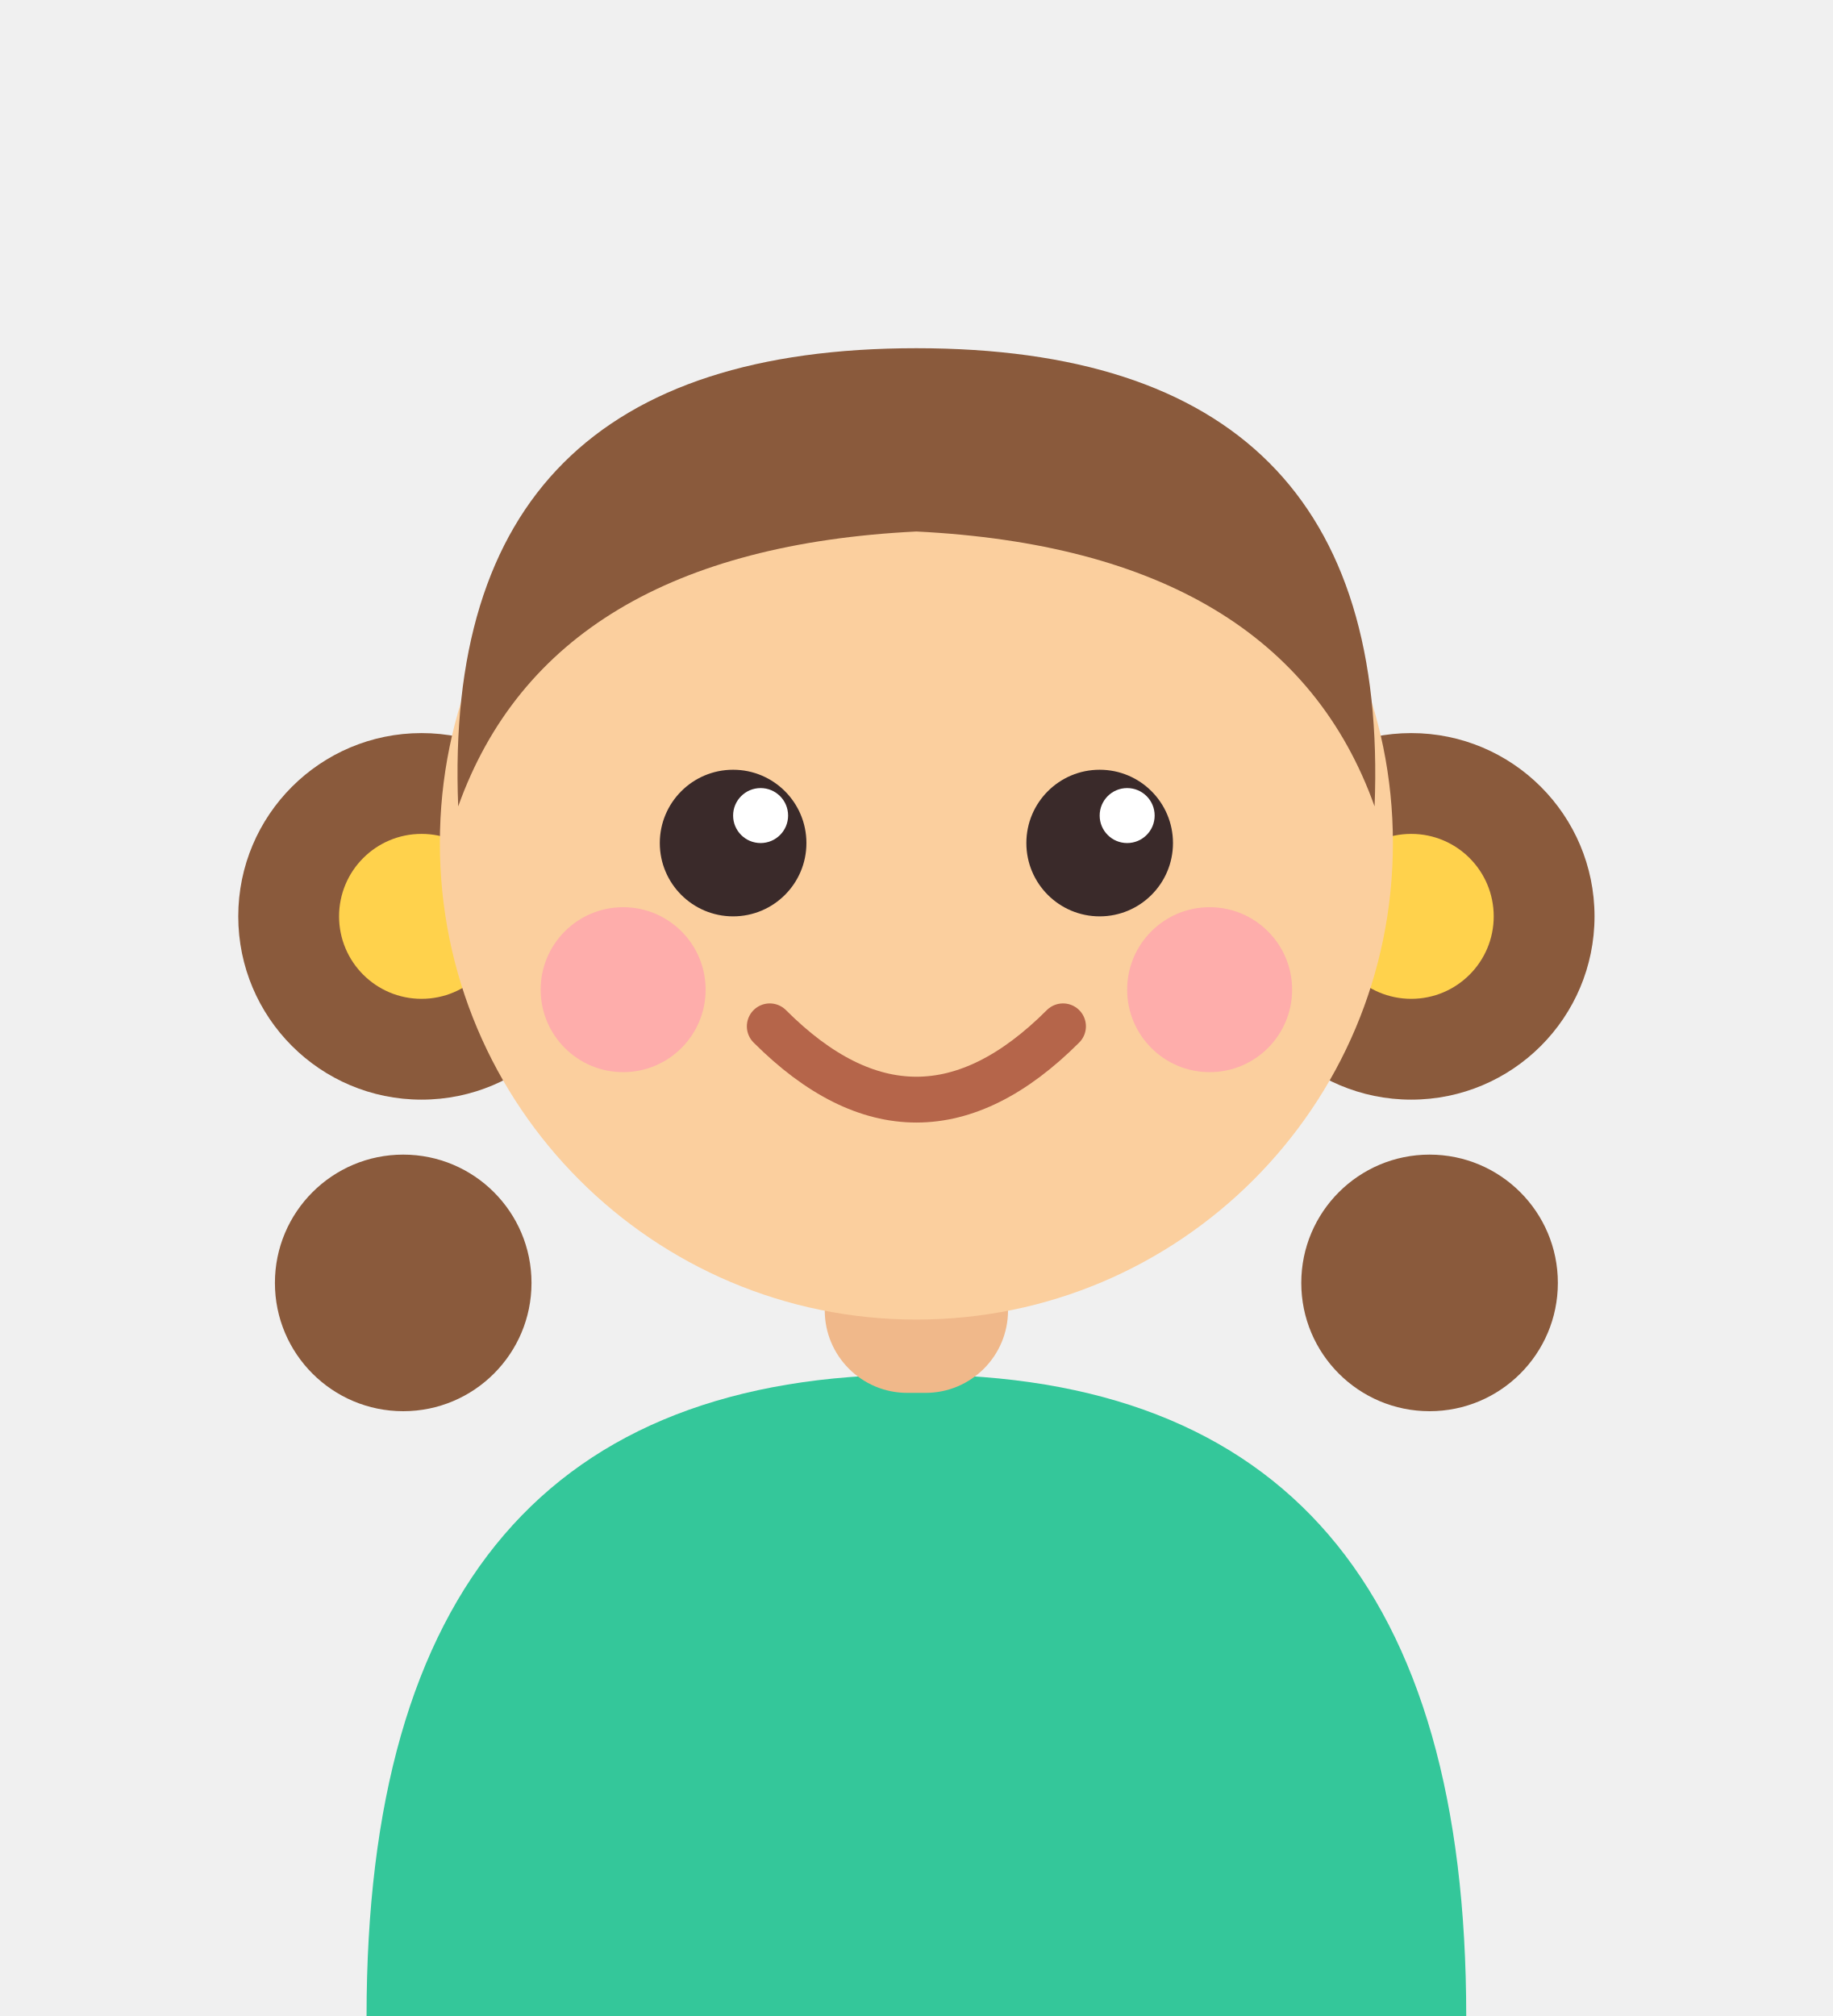
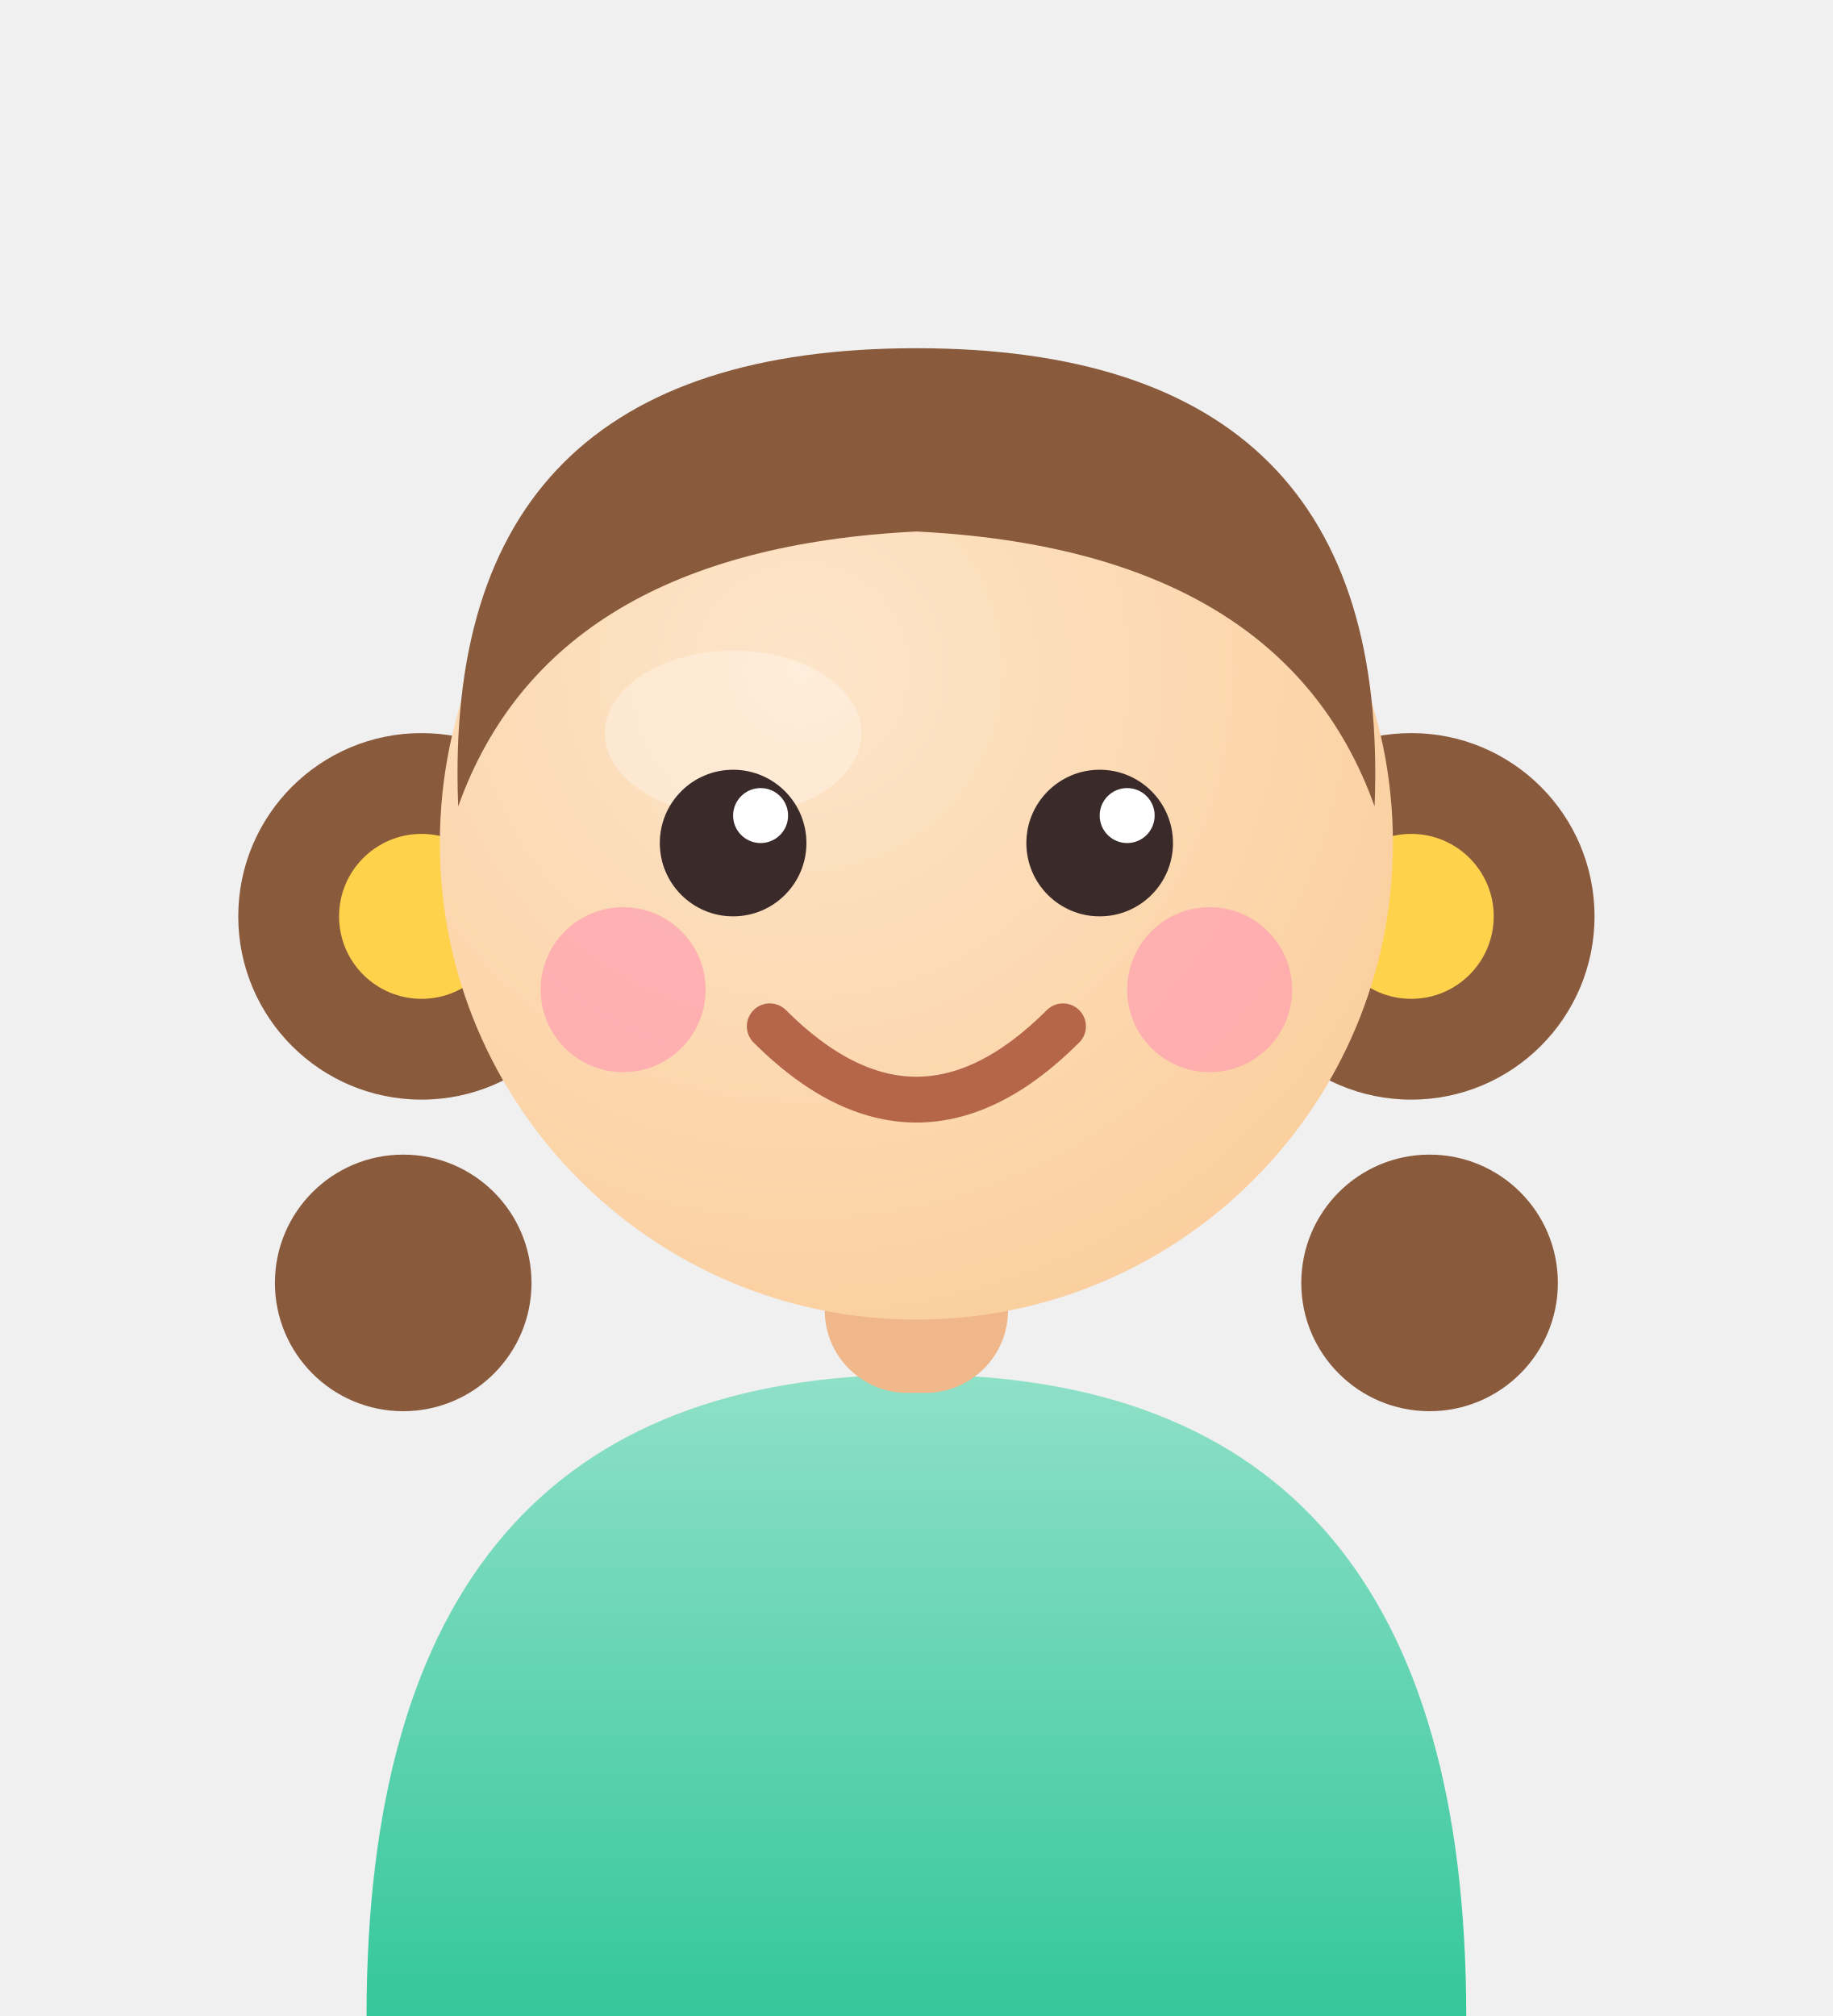
<svg xmlns="http://www.w3.org/2000/svg" viewBox="0 0 200 220" width="200" height="220">
-   <path d="M40 220 Q40 150 100 150 Q160 150 160 220 Z" fill="#34c79a" />
+   <defs>
+     <linearGradient id="bodyGrad" x1="0" y1="0" x2="0" y2="1">
+       <stop offset="0%" stop-color="#8fe0c7" />
+       <stop offset="100%" stop-color="#34c79a" />
+     </linearGradient>
+     <radialGradient id="headGrad" cx="38%" cy="32%" r="72%">
+       <stop offset="0%" stop-color="#fde5ca" />
+       <stop offset="100%" stop-color="#fbcf9e" />
+     </radialGradient>
+   </defs>
+   <path d="M40 220 Q40 150 100 150 Q160 150 160 220 Z" fill="url(#bodyGrad)" />
  <rect x="90" y="128" width="20" height="24" rx="9" fill="#f0b88a" />
  <circle cx="46" cy="100" r="20" fill="#8a5a3c" />
  <circle cx="154" cy="100" r="20" fill="#8a5a3c" />
  <circle cx="44" cy="140" r="14" fill="#8a5a3c" />
  <circle cx="156" cy="140" r="14" fill="#8a5a3c" />
  <circle cx="46" cy="100" r="9" fill="#ffd24c" />
  <circle cx="154" cy="100" r="9" fill="#ffd24c" />
-   <circle cx="100" cy="92" r="52" fill="#fbcf9e" />
+   <circle cx="100" cy="92" r="52" fill="url(#headGrad)" />
  <path d="M50 88 Q48 38 100 38 Q152 38 150 88 Q140 60 100 58 Q60 60 50 88 Z" fill="#8a5a3c" />
+   <ellipse cx="80" cy="80" rx="14" ry="9" fill="#ffffff" opacity="0.3" />
  <circle cx="80" cy="92" r="8" fill="#3a2a2a" />
  <circle cx="120" cy="92" r="8" fill="#3a2a2a" />
  <circle cx="83" cy="89" r="3" fill="#fff" />
  <circle cx="123" cy="89" r="3" fill="#fff" />
  <circle cx="68" cy="108" r="9" fill="#ff9eb0" opacity="0.7" />
  <circle cx="132" cy="108" r="9" fill="#ff9eb0" opacity="0.7" />
  <path d="M84 112 Q100 128 116 112" fill="none" stroke="#b5654a" stroke-width="5" stroke-linecap="round" />
</svg>
